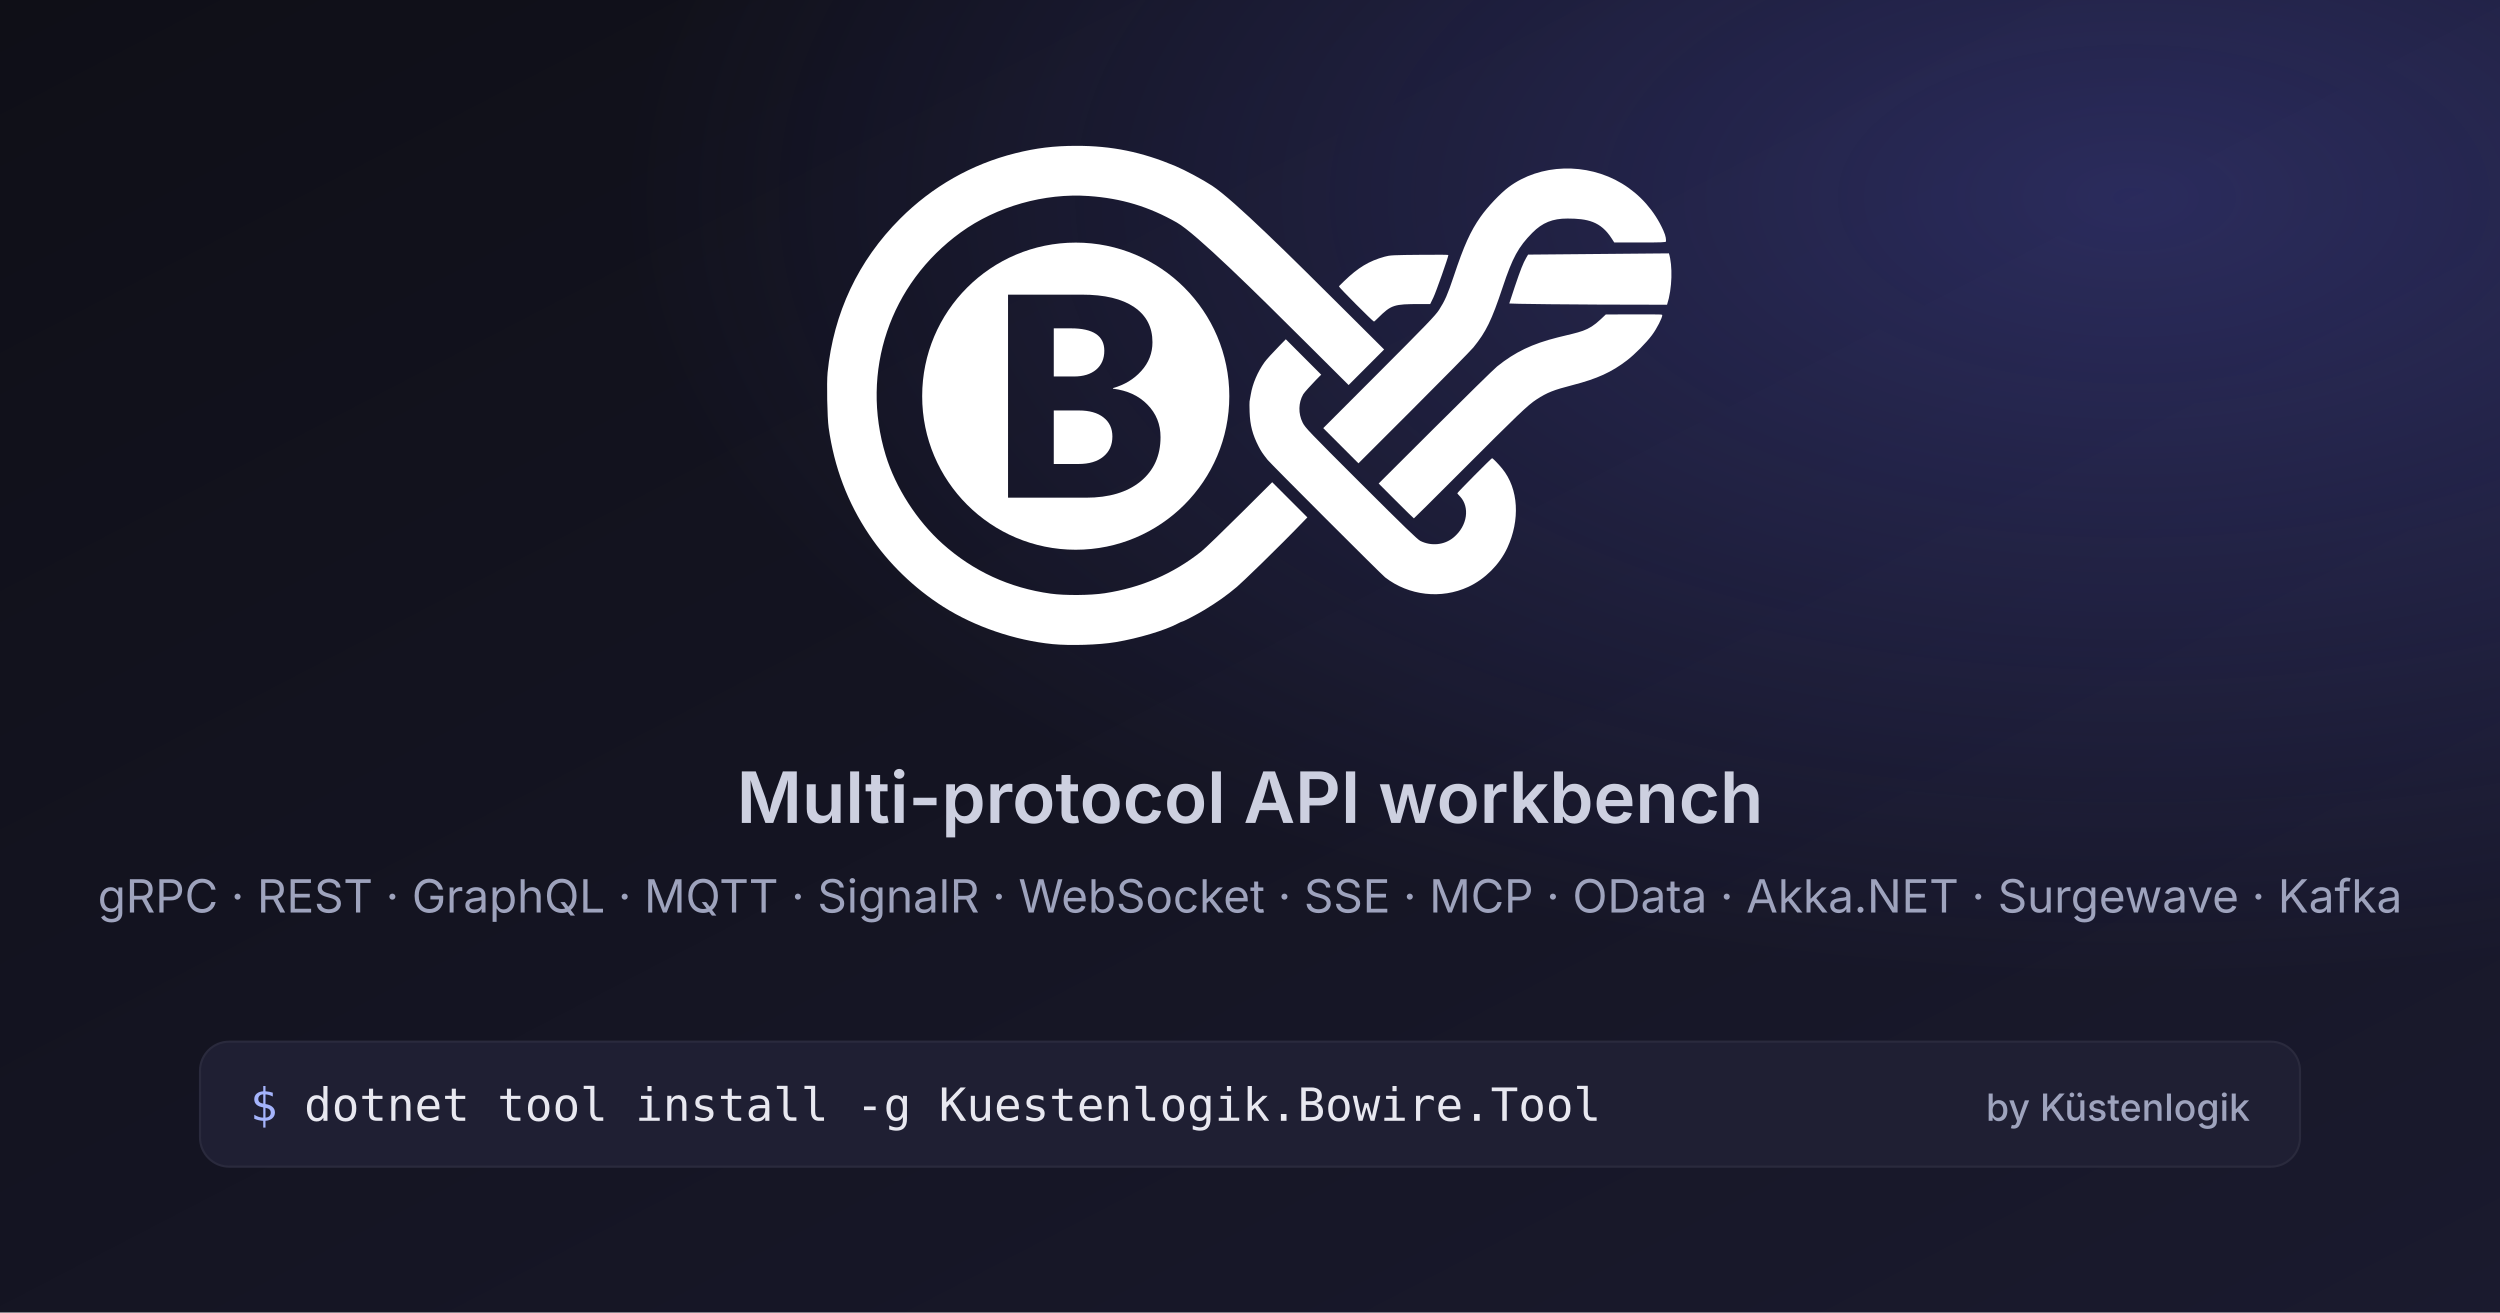
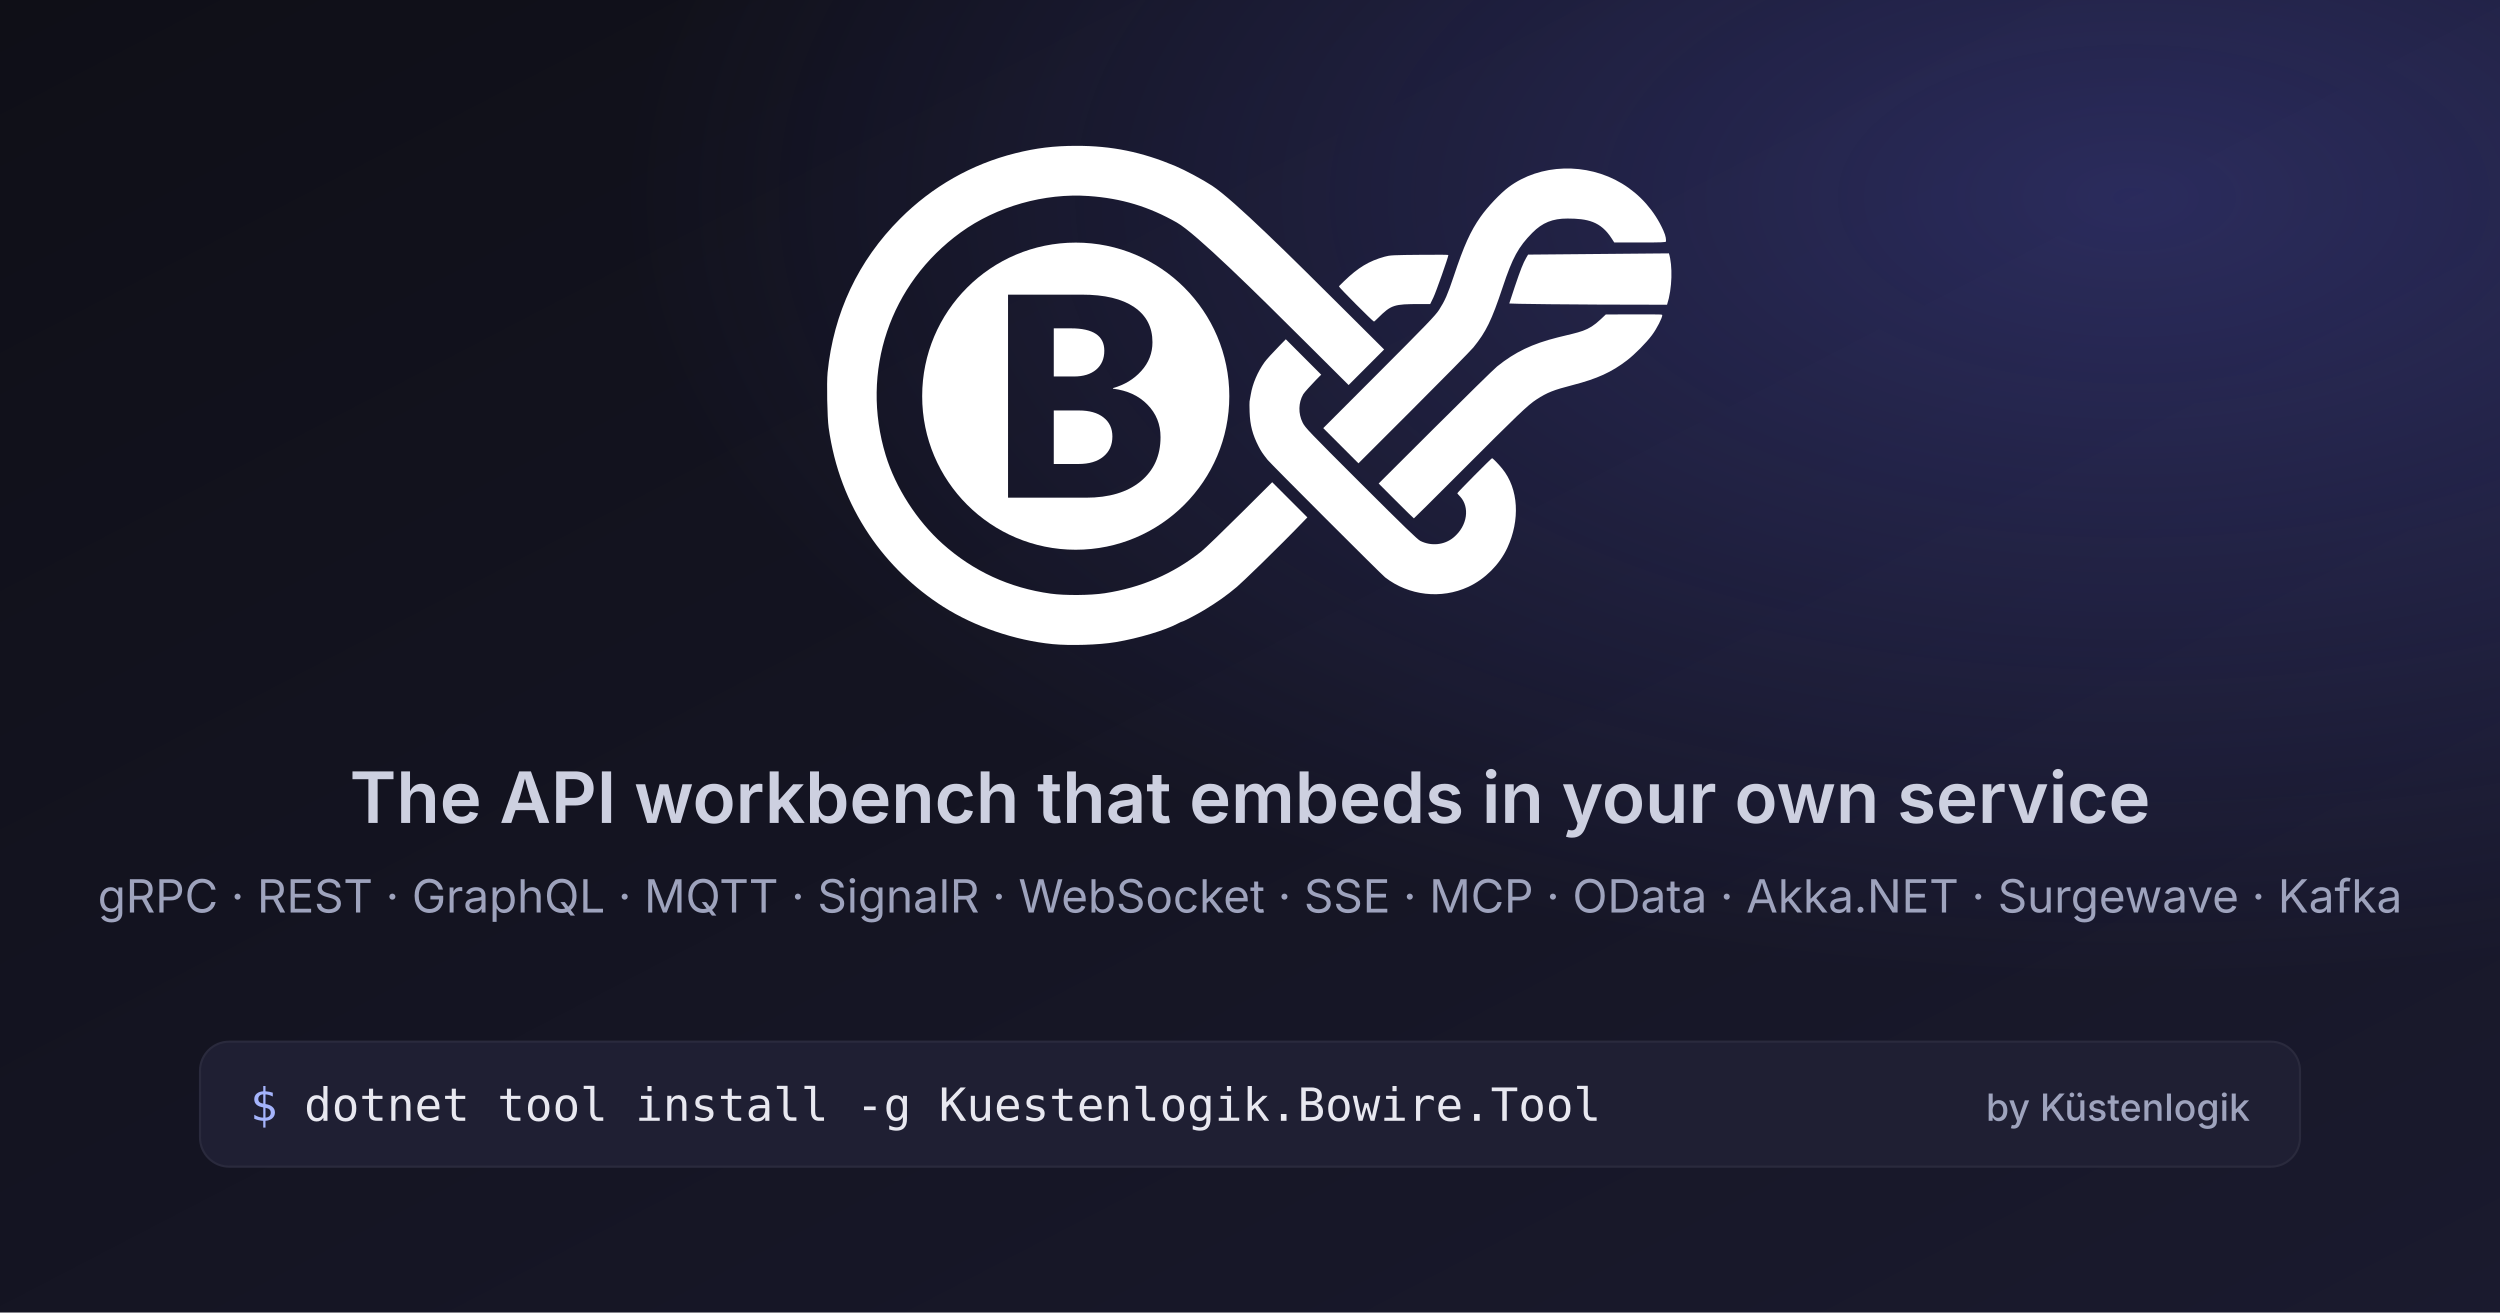
<svg xmlns="http://www.w3.org/2000/svg" width="1200" height="630" viewBox="0 0 1200 630">
  <defs>
    <linearGradient id="bg" x1="0" y1="0" x2="1" y2="1">
      <stop offset="0" stop-color="#0f0f17" />
      <stop offset="1" stop-color="#1a1a2e" />
    </linearGradient>
    <radialGradient id="glow" cx="0.85" cy="0.15" r="0.6">
      <stop offset="0" stop-color="#6366f1" stop-opacity="0.28" />
      <stop offset="1" stop-color="#6366f1" stop-opacity="0" />
    </radialGradient>
  </defs>
  <rect width="1200" height="630" fill="url(#bg)" />
  <rect width="1200" height="630" fill="url(#glow)" />
  <g transform="translate(397, 70) scale(1.55)" fill="#ffffff">
    <g transform="translate(-17.75999,-27.71292)">
      <g transform="translate(34.74326,-42.02819)">
        <path d="m -16.83,139.959 c 1.846,-18.466 9.494,-34.683 22.482,-47.671 9.939,-9.94 22.107,-16.854 35.625,-20.244 6.476,-1.624 11.945,-2.291 18.888,-2.302 10.978,-0.018 20.309,1.884 30.732,6.266 2.941,1.237 8.552,4.245 11.365,6.094 6.771,4.45 24.728,22.28 41.455,38.948 l 11.803,11.756 -5.5,5.507 -5.5,5.507 -12.797,-12.749 C 115.874,115.28 97.229,96.86 91.344,93.506 82.647,88.551 74.183,86.001 64.055,85.286 50.325,84.317 35.497,88.52 24.446,96.514 2.418,112.446 -6.743,139.621 1.169,165.561 c 3.051,10.003 9.653,20.286 17.594,27.402 9.488,8.503 20.732,13.688 33.516,15.456 4.388,0.607 12.292,0.547 16.7,-0.126 11.302,-1.726 21.221,-6.009 29.921,-12.92 1.084,-0.861 6.827,-6.401 12.761,-12.31 l 9.202,-9.157 5.443,5.447 5.443,5.447 -0.264,0.276 c -9.331,9.74 -20.247,20.152 -21.567,21.256 -3.273,2.739 -6.01,4.678 -10.102,7.16 -2.218,1.345 -6.51,3.588 -6.866,3.588 -0.11,0 -0.704,0.269 -1.321,0.597 -3.992,2.125 -12.162,4.567 -19.285,5.765 -5.081,0.854 -14.104,1.134 -19.492,0.603 -11.629,-1.145 -24.114,-5.401 -33.749,-11.505 -9.131,-5.785 -17.106,-13.519 -23.051,-22.357 -6.683,-9.934 -10.837,-20.917 -12.55,-33.177 -0.439,-3.144 -0.647,-13.878 -0.33,-17.048 z m 130.679,8.93 c 0.046,-0.191 0.212,-1.131 0.367,-2.087 0.545,-3.361 2.1,-7.02 4.282,-10.076 0.552,-0.773 2.613,-3.04 4.581,-5.039 l 1.991,-2.047 5.489,5.492 5.489,5.492 c 0,0 -0.47,0.386 -1.671,1.657 -1.201,1.271 -3.553,3.764 -3.916,4.404 -1.503,2.652 -1.57,5.957 -0.179,8.757 0.787,1.583 1.837,2.68 18.068,18.879 13.362,13.336 17.493,17.328 18.393,17.774 3.388,1.682 7.436,1.27 10.236,-1.041 4.505,-3.719 4.996,-9.507 2.149,-12.618 -0.488,-0.533 -0.94,-1.006 -0.94,-1.114 0,-0.217 10.533,-10.842 10.748,-10.842 0.245,0 1.93,1.727 3.125,3.185 5.181,6.321 5.562,16.014 1.617,24.552 -2.396,5.185 -6.923,9.712 -12.108,12.108 -8.384,3.874 -18.408,2.729 -25.729,-2.937 -1.11,-0.859 -35.461,-35.208 -36.41,-36.407 -1.52,-1.922 -2.028,-2.677 -2.759,-4.098 -1.907,-3.713 -2.674,-6.643 -2.811,-10.746 -0.053,-1.595 -0.059,-3.056 -0.013,-3.247 z m 39.305,-8.234 c 15.532,-15.554 18.252,-18.375 19.375,-20.114 1.794,-2.775 2.698,-4.843 4.543,-10.387 3.167,-9.515 5.157,-13.935 8.283,-18.396 2.163,-3.086 6.166,-7.32 8.737,-9.24 9.703,-7.246 24.151,-7.704 35.066,-1.111 5.643,3.409 10.127,8.493 12.836,14.556 0.882,1.975 0.811,2.767 0.811,3.394 0,0.262 -1.389,0.317 -8.009,0.317 h -8.009 l -0.775,-1.212 c -3.443,-5.382 -7.561,-6.186 -13.693,-6.205 -4.611,-0.015 -7.802,1.278 -10.906,4.417 -4.335,4.384 -6.129,7.677 -9.177,16.843 -3.422,10.289 -5.141,13.822 -9.087,18.671 -0.779,0.957 -9.459,9.776 -19.291,19.599 l -16.288,16.271 -5.449,-5.45 -5.449,-5.45 z m -10.048,-28.993 c 4.378,-4.232 7.703,-6.241 12.579,-7.597 1.665,-0.463 2.428,-0.501 11.812,-0.581 5.517,-0.047 7.915,-0.014 7.915,0.074 0,0.622 -3.842,11.52 -4.636,13.149 l -0.989,2.03 h -3.158 c -8.129,0 -8.893,0.253 -12.989,4.298 -1.481,1.463 -1.207,1.073 -1.332,1.073 -0.302,0 -10.772,-10.513 -10.751,-10.796 0.009,-0.122 -0.167,0.009 1.548,-1.649 z m 27.403,46.018 c 10.047,-10.022 19.051,-18.851 20.007,-19.62 5.573,-4.479 10.843,-7.003 18.787,-8.998 7.107,-1.784 9.261,-1.809 13.294,-5.613 l 1.579,-1.49 7.284,-0.012 c 10.792,-0.018 10.184,-0.036 10.184,0.296 0,0.747 -1.619,4.028 -3.179,6.118 -1.784,2.391 -5.308,5.952 -7.724,7.807 -4.777,3.667 -9.255,5.707 -16.799,7.651 -6.021,1.552 -7.893,2.297 -11.253,4.477 -2.662,1.727 -5.707,4.638 -23.533,22.491 -8.736,8.749 -14.351,14.32 -14.418,14.32 -0.068,0 -2.55,-2.428 -5.516,-5.397 L 153.829,174.315 Z m 25.465,-44.278 c 1.781,-5.28 2.612,-7.384 3.549,-8.988 l 0.576,-0.986 43.615,-0.389 c 1.173,3.735 1.064,10.882 -0.579,15.913 -31.509,0 -48.871,-0.293 -48.861,-0.389 0.01,-0.096 0.774,-2.418 1.7,-5.161 z" />
        <path d="m 53.217,151.693 v 16.574 h 7.673 c 3.274,0 5.832,-0.76 7.673,-2.28 1.871,-1.52 2.806,-3.596 2.806,-6.226 0,-2.514 -0.921,-4.487 -2.762,-5.919 -1.812,-1.432 -4.356,-2.149 -7.63,-2.149 z" />
        <path d="m 53.217,126.262 v 14.908 h 6.226 c 2.923,0 5.218,-0.702 6.884,-2.105 1.695,-1.432 2.543,-3.391 2.543,-5.876 0,-4.619 -3.45,-6.928 -10.348,-6.928 z" />
        <path d="m 60.02,99.708 c -26.265,-1.7e-4 -47.557,21.292 -47.557,47.557 -1.66e-4,26.265 21.292,47.557 47.557,47.557 26.265,-1.2e-4 47.557,-21.292 47.557,-47.557 -1.2e-4,-26.265 -21.292,-47.557 -47.557,-47.557 z m -20.966,16.118 h 22.889 c 7.016,0 12.409,1.286 16.179,3.859 3.771,2.572 5.657,6.197 5.657,10.874 0,3.391 -1.155,6.358 -3.464,8.901 -2.28,2.543 -5.203,4.312 -8.769,5.306 v 0.175 c 4.472,0.555 8.038,2.207 10.699,4.955 2.689,2.748 4.034,6.095 4.034,10.041 0,5.759 -2.061,10.333 -6.183,13.724 -4.122,3.362 -9.749,5.043 -16.881,5.043 h -24.16 z" />
      </g>
    </g>
  </g>
-   <text x="600" y="395" fill="#cdd0e0" font-family="Inter, system-ui, sans-serif" font-size="34" font-weight="600" text-anchor="middle">Multi-protocol API workbench</text>
+   <text x="600" y="395" fill="#cdd0e0" font-family="Inter, system-ui, sans-serif" font-size="34" font-weight="600" text-anchor="middle">The API workbench that embeds in your own service</text>
  <text x="600" y="438" fill="#9ea3bd" font-family="Inter, system-ui, sans-serif" font-size="22" font-weight="400" text-anchor="middle">gRPC · REST · GraphQL · MQTT · SignalR · WebSocket · SSE · MCP · OData · Akka.NET · Surgewave · Kafka</text>
  <rect x="96" y="500" width="1008" height="60" rx="14" fill="#1f1f33" stroke="#2a2a3d" stroke-width="1" />
  <text x="120" y="538" fill="#a5b4fc" font-family="JetBrains Mono, ui-monospace, Consolas, monospace" font-size="22">$</text>
  <text x="146" y="538" fill="#e8e8f0" font-family="JetBrains Mono, ui-monospace, Consolas, monospace" font-size="22">dotnet tool install -g Kuestenlogik.Bowire.Tool</text>
  <text x="1080" y="538" fill="#9ea3bd" font-family="Inter, system-ui, sans-serif" font-size="18" font-weight="500" text-anchor="end">by Küstenlogik</text>
</svg>
